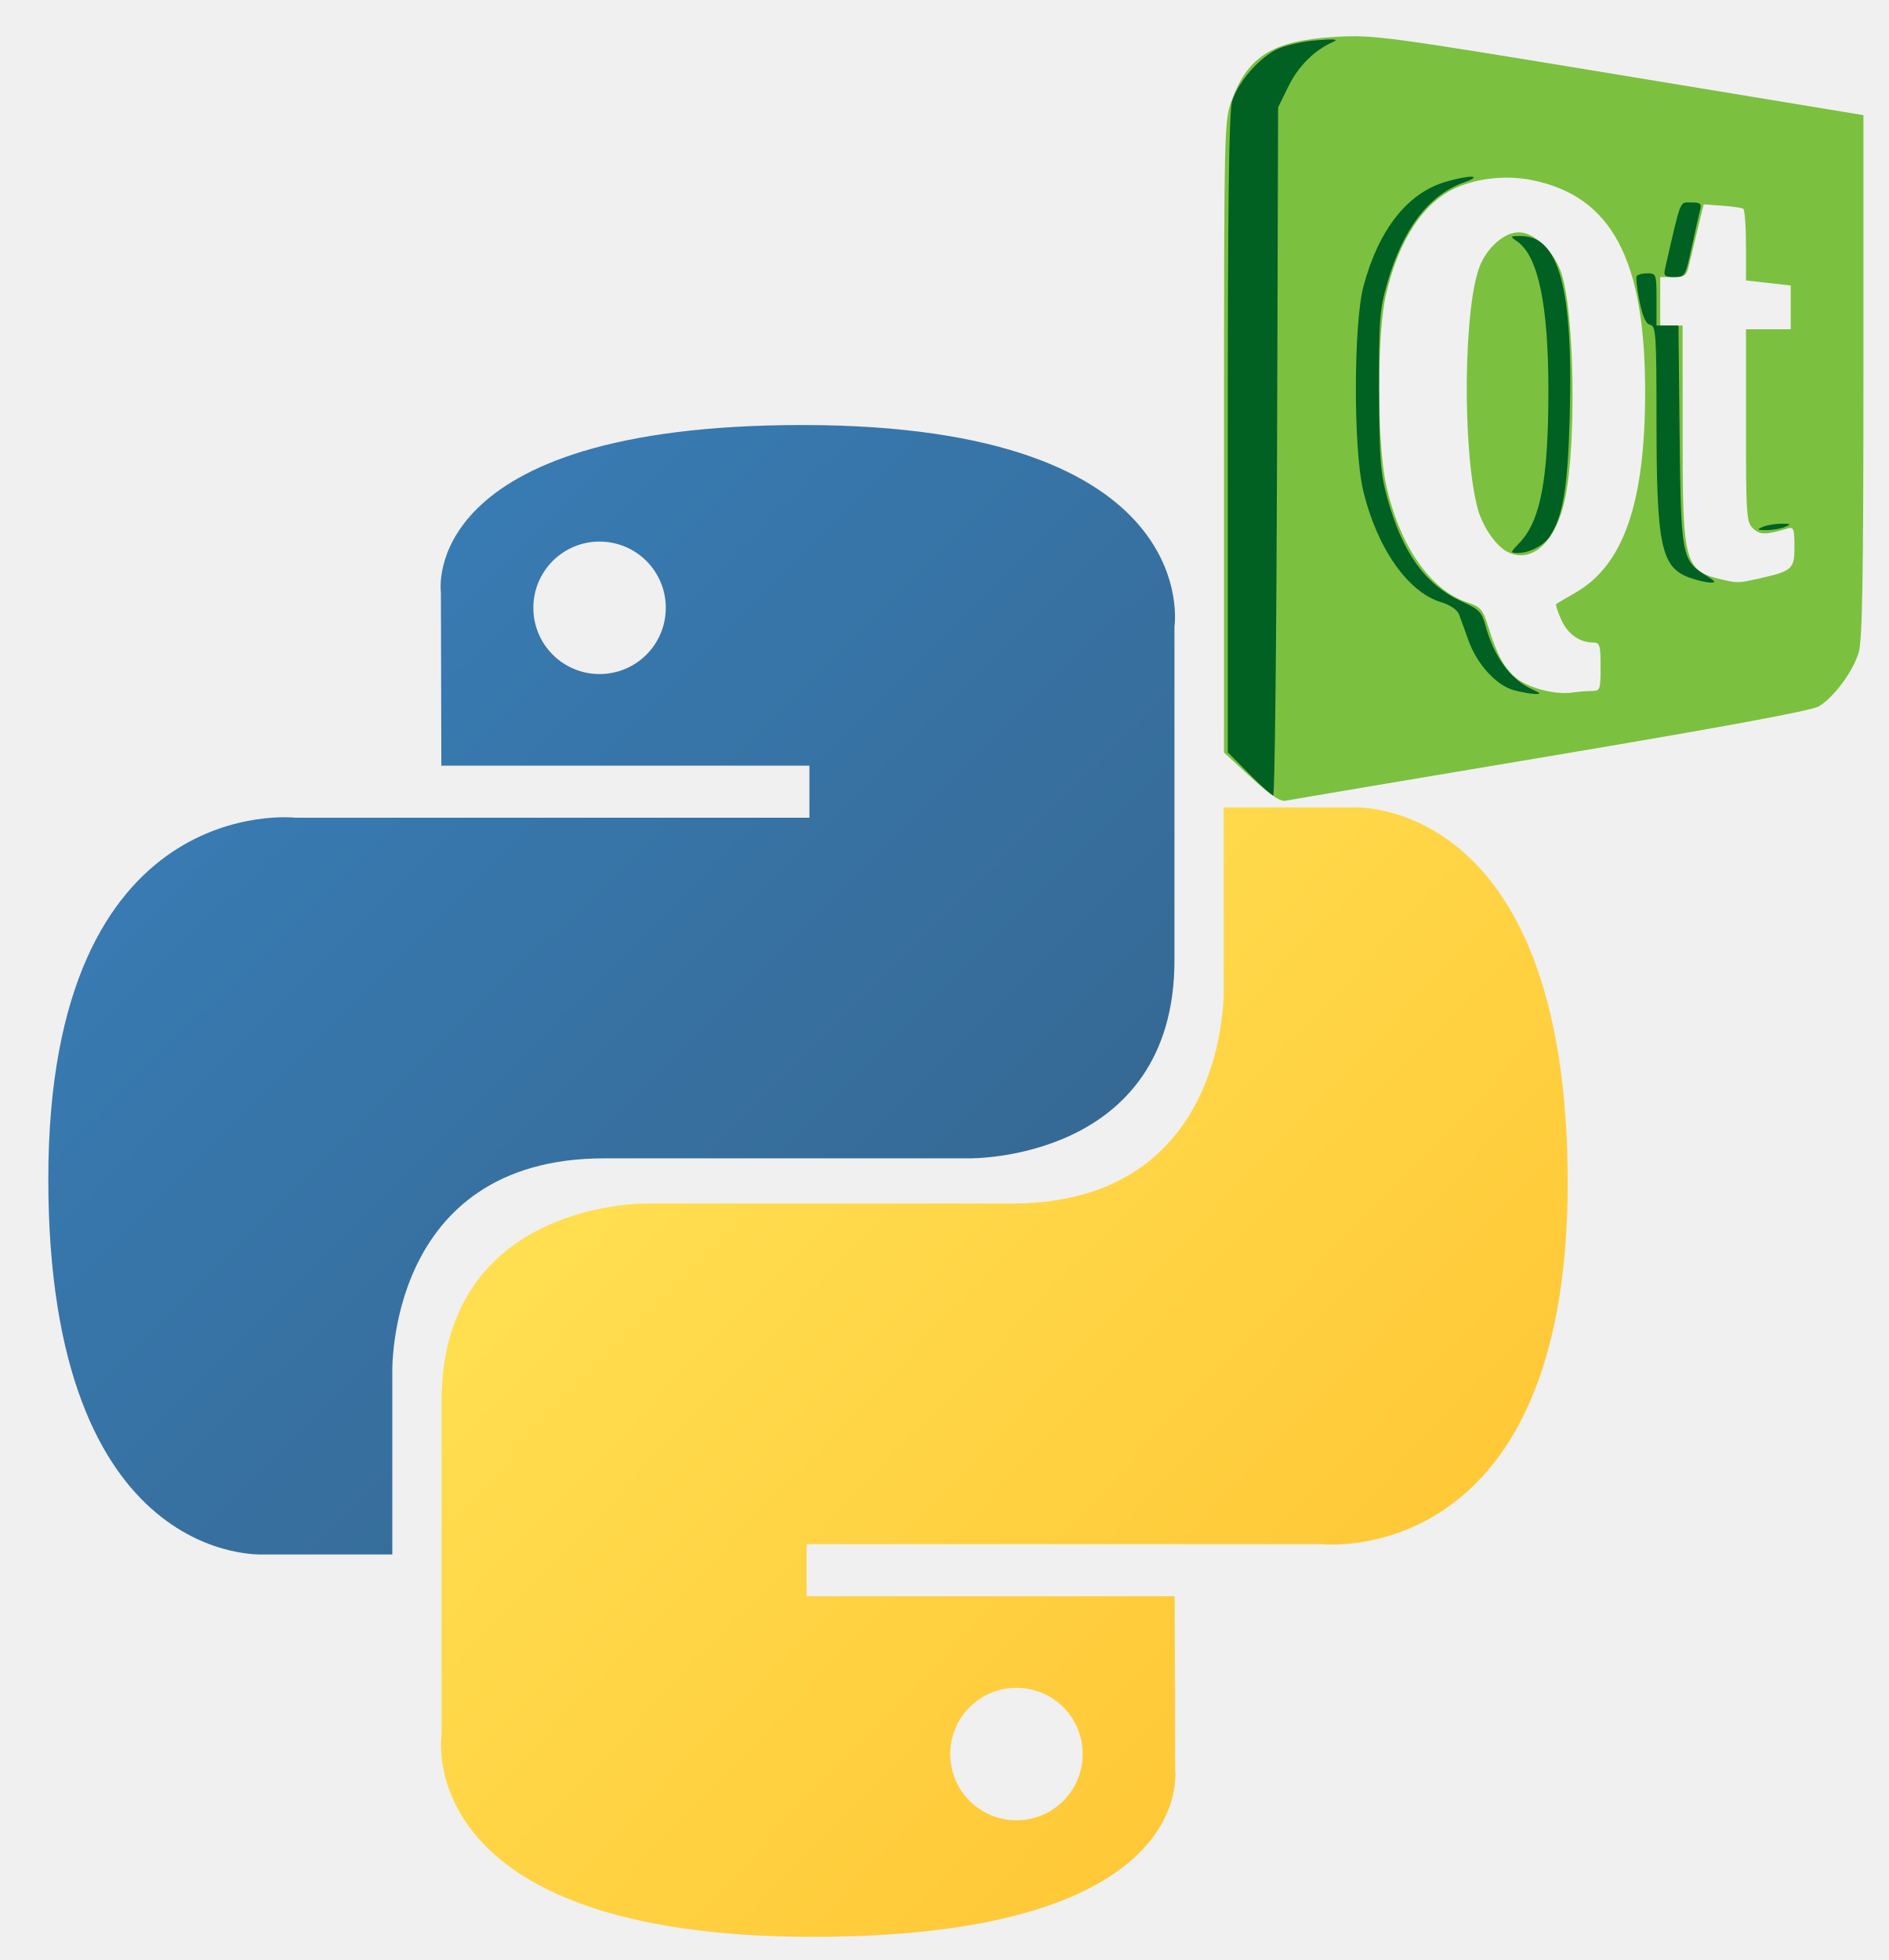
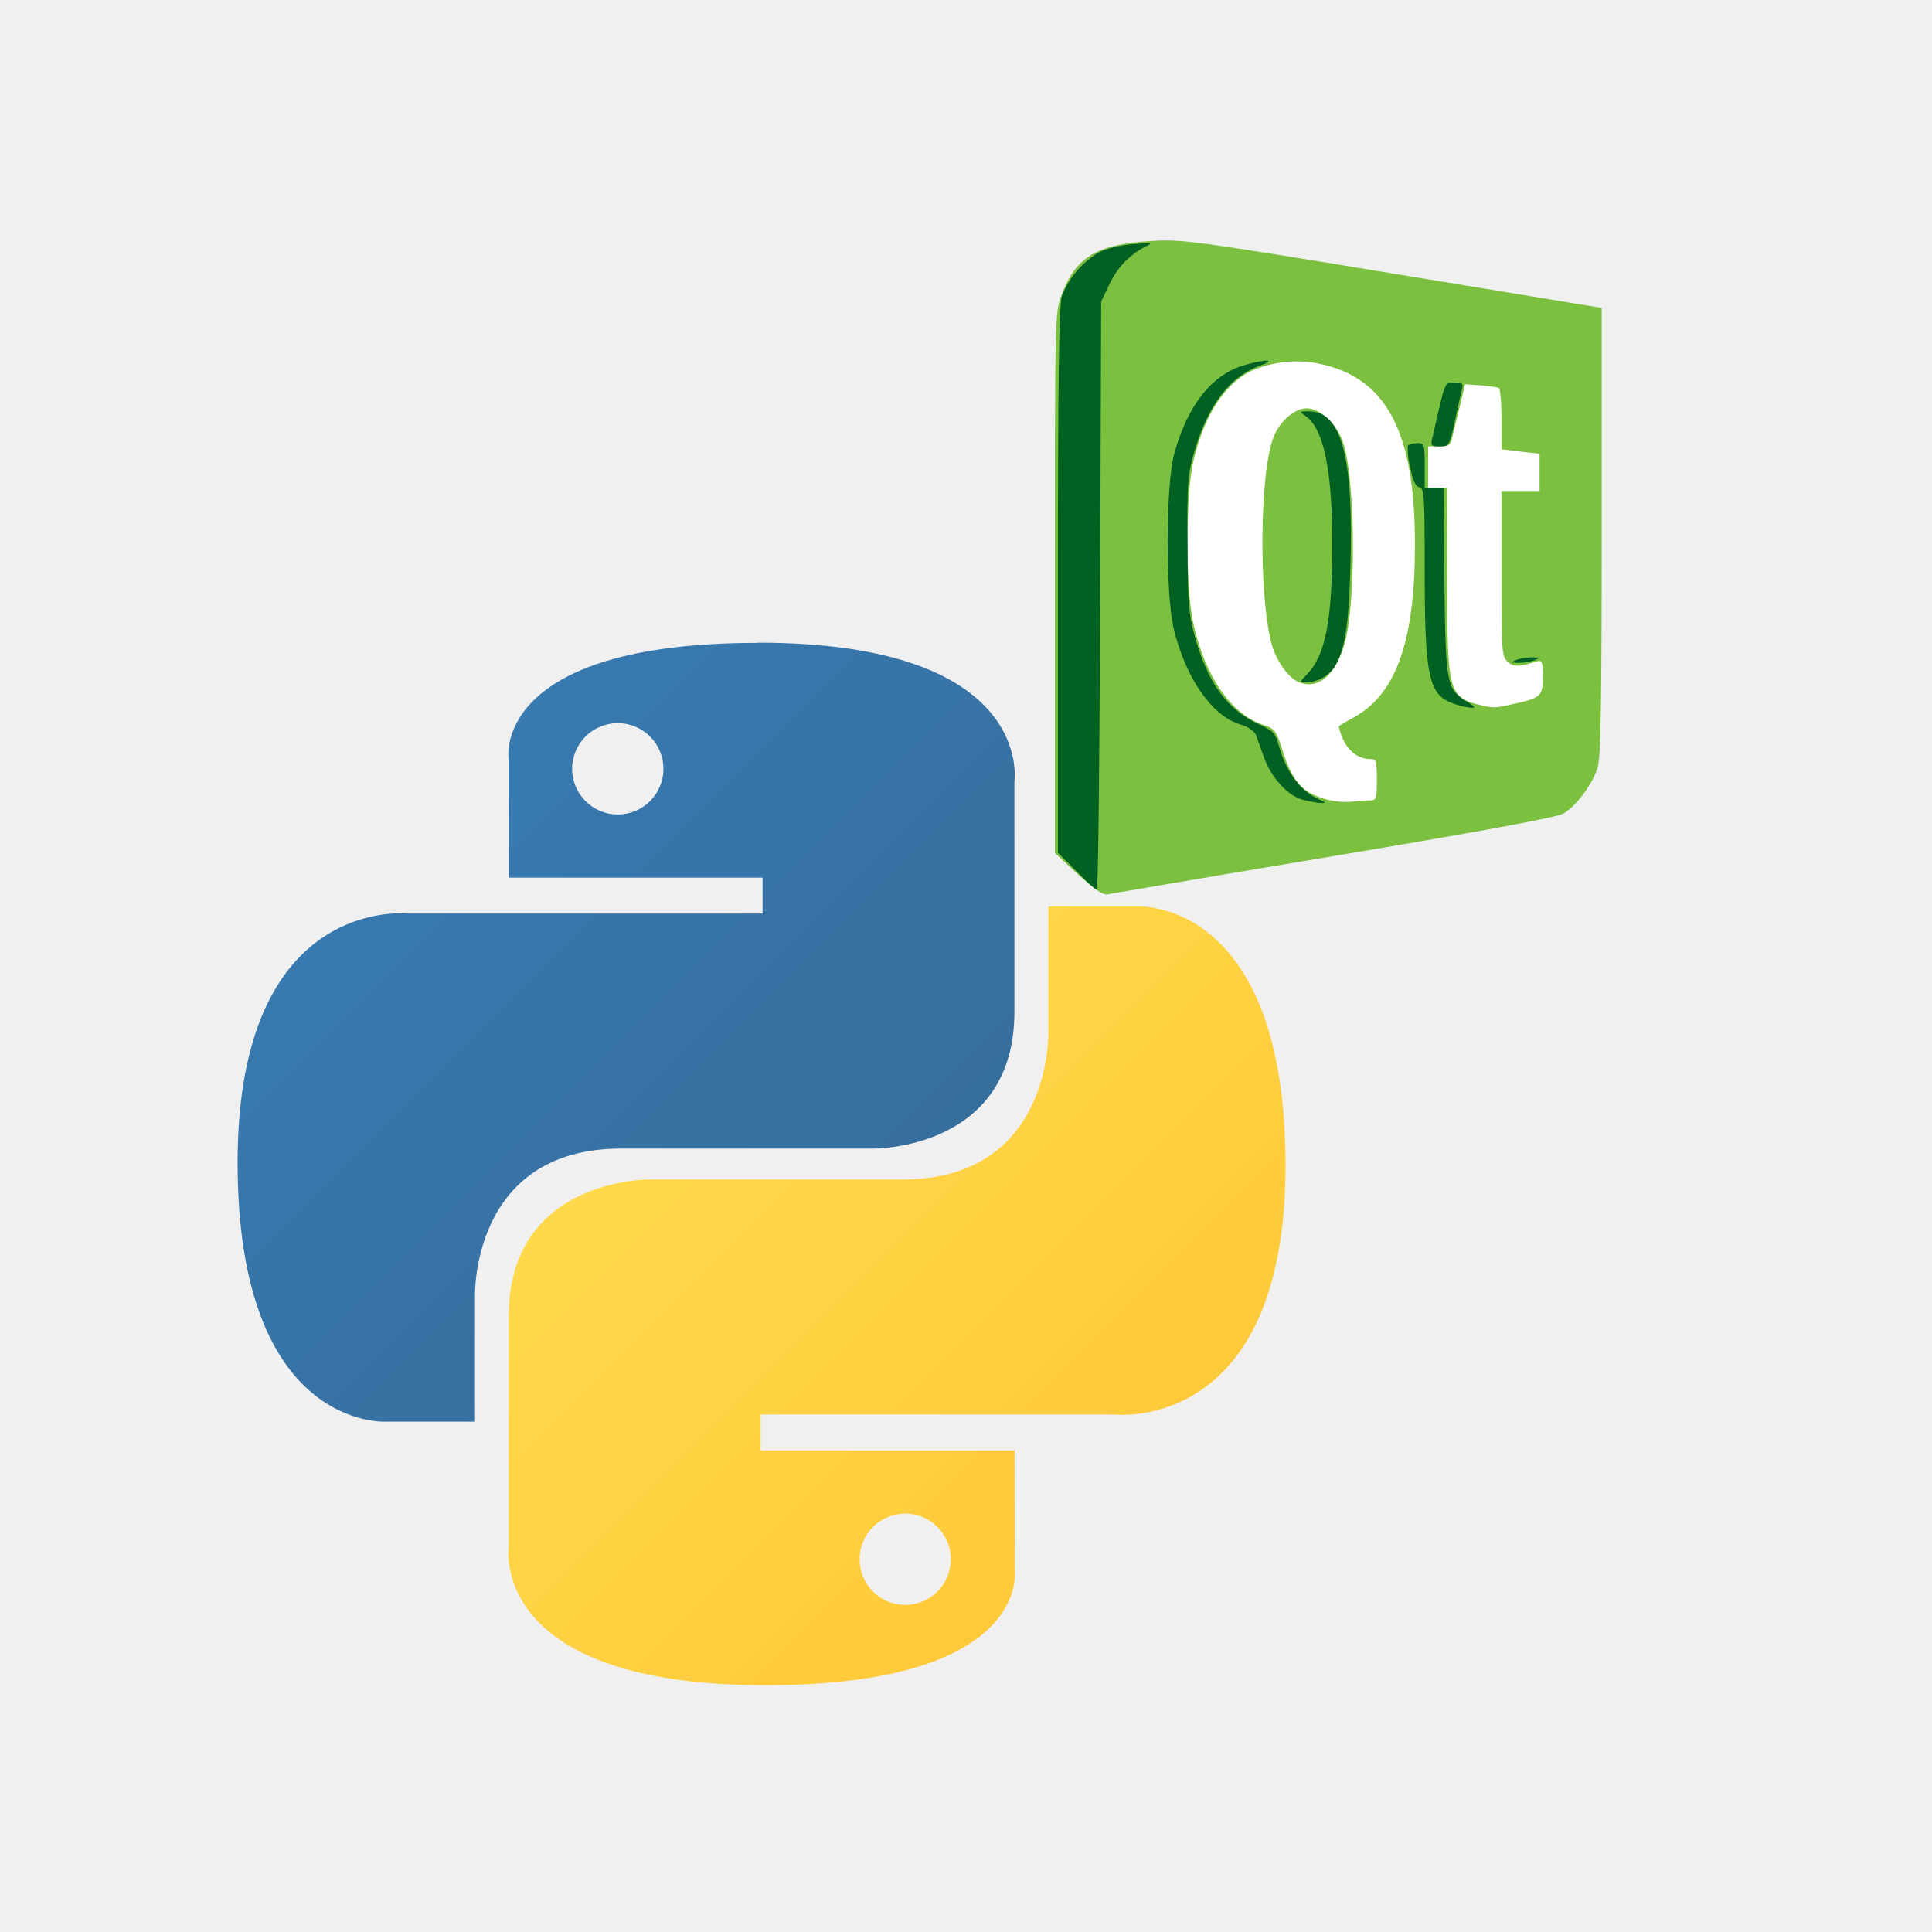
- <svg xmlns="http://www.w3.org/2000/svg" xmlns:xlink="http://www.w3.org/1999/xlink" height="550" width="530" viewBox="-24.538 -42.813 93.927 176.606" version="1.1" id="svg7">
-   <defs id="defs4">
-     <linearGradient gradientUnits="userSpaceOnUse" xlink:href="#a" id="c" y2="131.853" x2="110.149" y1="77.07" x1="55.549" />
-     <linearGradient id="a">
-       <stop offset="0" stop-color="#387eb8" id="stop1" />
-       <stop offset="1" stop-color="#366994" id="stop2" />
-     </linearGradient>
-     <linearGradient gradientUnits="userSpaceOnUse" xlink:href="#b" id="d" y2="168.101" x2="147.777" y1="111.921" x1="89.137" />
-     <linearGradient id="b">
-       <stop offset="0" stop-color="#ffe052" id="stop3" />
-       <stop offset="1" stop-color="#ffc331" id="stop4" />
-     </linearGradient>
-   </defs>
-   <g color="#000000" id="g5" transform="translate(-58.31187,-39.54762)">
-     <path style="fill:url(#c);marker:none" d="m 99.75,67.469 c -28.032,0 -26.281,12.156 -26.281,12.156 L 73.5,92.219 h 26.75 V 96 H 62.875 c 0,0 -17.938,-2.034 -17.938,26.25 0,28.284 15.657,27.281 15.657,27.281 h 9.343 v -13.125 c 0,0 -0.503,-15.656 15.407,-15.656 h 26.531 c 0,0 14.906,0.241 14.906,-14.406 V 82.125 c 0,0 2.263,-14.656 -27.031,-14.656 z M 85,75.938 A 4.808,4.808 0 0 1 89.813,80.75 4.808,4.808 0 0 1 85,85.563 4.808,4.808 0 0 1 80.187,80.75 4.808,4.808 0 0 1 85,75.937 Z" overflow="visible" fill="url(#c)" transform="matrix(1.24012,0,0,1.24012,-55.728,-48.638)" id="path4" />
-     <path style="fill:url(#d);marker:none" d="m 100.546,177.315 c 28.032,0 26.281,-12.156 26.281,-12.156 l -0.03,-12.594 h -26.75 v -3.781 h 37.374 c 0,0 17.938,2.034 17.938,-26.25 0,-28.285 -15.657,-27.282 -15.657,-27.282 h -9.343 v 13.125 c 0,0 0.503,15.657 -15.407,15.657 h -26.53 c 0,0 -14.907,-0.241 -14.907,14.406 v 24.219 c 0,0 -2.263,14.656 27.031,14.656 z m 14.75,-8.469 a 4.808,4.808 0 0 1 -4.812,-4.812 4.808,4.808 0 0 1 4.812,-4.813 4.808,4.808 0 0 1 4.813,4.813 4.808,4.808 0 0 1 -4.813,4.812 z" overflow="visible" fill="url(#d)" transform="matrix(1.24012,0,0,1.24012,-55.728,-48.638)" id="path5" />
+ <svg xmlns="http://www.w3.org/2000/svg" viewBox="0 0 100 100" width="100" height="100">
+   <linearGradient id="c" x1="0" y1="0" x2="1" y2="1" gradientUnits="objectBoundingBox">
+     <stop offset="0" stop-color="#387eb8" />
+     <stop offset="1" stop-color="#366994" />
+   </linearGradient>
+   <linearGradient id="d" x1="0" y1="0" x2="1" y2="1" gradientUnits="objectBoundingBox">
+     <stop offset="0" stop-color="#ffe052" />
+     <stop offset="1" stop-color="#ffc331" />
+   </linearGradient>
+   <g transform="scale(1.12) translate(-2)">
+     <g transform="translate(-11 -11)">
+       <path fill="url(#c)" d="M 48.02 40.71 C 35.73 40.71 36.5 46.04 36.5 46.04 L 36.51         51.56 L 48.24 51.56 L 48.24 53.22 L 31.85 53.22 C 31.85 53.22 23.98 52.33 23.98         64.73 C 23.98 77.14 30.85 76.7 30.85 76.7 L 34.95 76.7 L 34.95 70.94 C 34.95         70.94 34.73 64.08 41.7 64.08 L 53.34 64.08 C 53.34 64.08 59.88 64.18 59.88         57.76 L 59.88 47.13 C 59.88 47.13 60.87 40.7 48.02 40.7 M 41.55 44.42 A 2.11         2.11 0 1 1 41.55 48.64 A 2.11 2.11 0 0 1 41.55 44.42" />
+       <path fill="url(#d)" d="M 48.37 88.88 C 60.67 88.88 59.9 83.55 59.9 83.55 L 59.89         78.03 L 48.15 78.03 L 48.15 76.37 L 64.54 76.37 C 64.54 76.37 72.41 77.26 72.41         64.86 C 72.41 52.45 65.54 52.89 65.54 52.89 L 61.45 52.89 L 61.45 58.65 C 61.45         58.65 61.67 65.51 54.69 65.51 L 43.05 65.51 C 43.05 65.51 36.51 65.41 36.51         71.84 L 36.51 82.46 C 36.51 82.46 35.52 88.88 48.37 88.88 M 54.84 85.17 A 2.11          2.11 0 1 1 54.83 80.95 A 2.11 2.11 0 0 1 54.83 85.17" />
+     </g>
+     <rect x="52" y="15" width="23" height="22" fill="#fff" />
+     <path fill="#7cc040" d="M 51.82 40.41 L 50.75 39.42 L 50.75 26.94 C 50.75 14.62       50.75 14.44 51.06 13.63 C 51.71 11.88 52.69 11.29 55.17 11.14 C 56.65 11.05 57.11        11.12 66.37 12.64 L 76.02 14.23 L 76.02 24.54 C 76.02 32.49 75.98 35 75.83 35.48        C 75.6 36.23 74.84 37.26 74.25 37.6 Q 73.8 37.86 63.64 39.56 A 2431.14 2431.14 0        0 0 53.18 41.33 C 52.97 41.37 52.57 41.1 51.82 40.41 M 65.28 36.99 C 65.61 36.99        65.63 36.94 65.63 36.03 C 65.63 35.18 65.6 35.08 65.35 35.08 C 64.8 35.08 64.34        34.75 64.07 34.17 C 63.93 33.86 63.85 33.58 63.88 33.55 C 63.91 33.53 64.25 33.33        64.64 33.11 C 66.54 32.02 67.39 29.58 67.39 25.2 C 67.4 19.94 66.07 17.44 62.93        16.8 A 5.26 5.26 0 0 0 59.95 17.09 C 58.63 17.66 57.63 19.19 57.14 21.37 C 56.79        22.92 56.79 27.17 57.15 28.81 C 57.67 31.22 58.89 33 60.36 33.49 C 60.9 33.67       60.97 33.76 61.21 34.49 C 61.56 35.63 61.88 36.19 62.38 36.55 A 3.51 3.51 0 0 0        64.51 37.05 A 6.58 6.58 0 0 1 65.28 36.99 M 61.95 31.49 C 61.5 31.27 60.96 30.48        60.77 29.78 C 60.16 27.49 60.21 21.81 60.86 20.19 C 61.15 19.45 61.84 18.87 62.39        18.87 C 63.02 18.87 63.8 19.61 64.08 20.48 C 64.6 22.02 64.68 27.19 64.23 29.37 C        63.87 31.1 62.93 31.98 61.95 31.49 M 71.82 32.56 C 73.22 32.26 73.3 32.19 73.3       31.29 C 73.3 30.59 73.26 30.5 73.04 30.56 C 72.16 30.83 71.95 30.83 71.67 30.58 C        71.4 30.33 71.39 30.1 71.39 26.51 L 71.39 22.69 L 73.15 22.69 L 73.15 20.97 L       72.27 20.87 L 71.39 20.76 L 71.39 19.38 C 71.39 18.62 71.33 17.97 71.27 17.93 C        71.21 17.9 70.83 17.84 70.44 17.81 L 69.71 17.76 L 69.46 18.79 L 69.11 20.23 C       69.04 20.58 68.95 20.63 68.51 20.63 L 68 20.63 L 68 22.55 L 68.88 22.55 L 68.88        26.83 C 68.88 32.06 68.94 32.26 70.57 32.62 C 71.04 32.72 71.13 32.72 71.82       32.56" />
+     <path fill="#016123" d="M 51.74 40.26 L 50.89 39.41 L 50.89 26.84 C 50.89 17.71       50.94 14.1 51.07 13.69 A 4.04 4.04 0 0 1 52.81 11.65 C 53.12 11.49 53.82 11.32       54.38 11.28 C 55.12 11.22 55.3 11.23 55.05 11.34 A 3.68 3.68 0 0 0 53.29 13.1 L       52.89 13.93 L 52.84 27.52 C 52.82 35 52.75 41.12 52.69 41.12 C 52.63 41.12 52.2       40.73 51.74 40.26 M 62.21 36.96 C 61.51 36.78 60.74 35.93 60.41 34.99 C 60.27       34.59 60.1 34.13 60.04 33.96 C 59.96 33.78 59.68 33.59 59.32 33.48 C 58 33.09       56.78 31.31 56.24 29.04 C 55.86 27.41 55.87 22.46 56.26 21 C 56.86 18.76 57.99       17.32 59.49 16.88 C 60.46 16.59 61.05 16.6 60.23 16.9 C 58.84 17.39 57.82 18.73       57.2 20.86 C 56.89 21.93 56.86 22.32 56.88 25.13 C 56.89 27.8 56.93 28.37 57.2       29.35 C 57.8 31.55 58.71 32.8 60.16 33.46 C 60.82 33.76 60.94 33.88 61.08 34.4 C        61.42 35.65 62.08 36.55 62.95 36.94 C 63.27 37.08 63.29 37.12 63.05 37.11 C 62.89        37.11 62.51 37.04 62.21 36.96 M 69.18 32.52 C 68.02 32.12 67.84 31.29 67.84 26.3        C 67.84 22.93 67.82 22.57 67.6 22.52 C 67.42 22.49 67.29 22.21 67.17 21.59 A 3.51       3.51 0 0 1 67.06 20.6 C 67.09 20.54 67.29 20.48 67.48 20.48 C 67.83 20.48 67.84       20.52 67.84 21.52 L 67.84 22.55 L 68.71 22.55 L 68.75 26.86 C 68.81 31.64 68.84       31.84 69.8 32.43 C 70.17 32.65 70.21 32.72 69.98 32.71 A 3.51 3.51 0 0 1 69.18       32.52 M 62.43 31.13 C 63.26 30.26 63.57 28.63 63.57 25.11 C 63.57 21.73 63.17       19.81 62.34 19.23 C 62.04 19.02 62.04 19.01 62.49 19.01 C 63.99 19.01 64.56 21.1        64.41 26.16 C 64.33 28.98 64.15 30.09 63.63 30.88 A 1.67 1.67 0 0 1 62.36 31.54 C        62.05 31.54 62.05 31.52 62.43 31.13 M 72.04 30.51 A 2.19 2.19 0 0 1 72.78 30.38 C        73.16 30.38 73.18 30.4 72.93 30.51 A 2.19 2.19 0 0 1 72.19 30.63 C 71.81 30.63       71.79 30.62 72.04 30.51 M 68.18 20.3 C 68.82 17.48 68.75 17.69 69.21 17.69 C       69.59 17.69 69.64 17.73 69.56 18.01 C 69.51 18.19 69.36 18.86 69.23 19.48 C 68.99        20.6 68.96 20.63 68.54 20.63 C 68.17 20.63 68.11 20.59 68.18 20.3" />
  </g>
-   <path d="m 50.085,27.236 -2.44,-2.244 0.004,-28.463 c 0.004,-28.098 0.013,-28.488 0.71,-30.351 1.491,-3.985 3.733,-5.34 9.374,-5.67 3.384,-0.197 4.43,-0.056 25.536,3.424 l 22.008,3.63 v 23.507 c 0,18.111 -0.098,23.832 -0.429,24.921 -0.527,1.736 -2.261,4.067 -3.608,4.85 -0.667,0.387 -8.756,1.882 -24.187,4.47 -12.751,2.138 -23.486,3.95 -23.856,4.028 -0.472,0.1 -1.398,-0.526 -3.112,-2.102 z m 30.706,-7.788 c 0.758,0 0.798,-0.109 0.798,-2.184 0,-1.942 -0.072,-2.184 -0.656,-2.184 -1.245,0 -2.302,-0.753 -2.89,-2.058 -0.325,-0.72 -0.53,-1.356 -0.454,-1.413 0.075,-0.058 0.85,-0.514 1.724,-1.014 4.335,-2.482 6.279,-8.051 6.291,-18.027 0.015,-11.998 -3.006,-17.686 -10.17,-19.146 -2.252,-0.46 -4.806,-0.213 -6.81,0.657 -2.995,1.299 -5.276,4.776 -6.398,9.753 -0.798,3.54 -0.788,13.23 0.017,16.968 1.182,5.484 3.97,9.547 7.317,10.663 1.24,0.413 1.413,0.618 1.934,2.288 0.81,2.597 1.534,3.857 2.688,4.679 1.154,0.822 3.44,1.37 4.845,1.161 a 14.709,14.709 0 0 1 1.764,-0.143 z m -7.596,-12.534 c -1.025,-0.51 -2.255,-2.297 -2.683,-3.896 -1.4,-5.23 -1.283,-18.176 0.198,-21.878 0.673,-1.68 2.225,-3.02 3.501,-3.02 1.412,0 3.188,1.703 3.848,3.69 1.167,3.512 1.363,15.304 0.338,20.26 -0.816,3.94 -2.977,5.953 -5.202,4.844 z m 22.506,2.438 c 3.18,-0.706 3.36,-0.862 3.36,-2.903 0,-1.585 -0.078,-1.806 -0.588,-1.655 -2.015,0.599 -2.485,0.603 -3.121,0.026 -0.622,-0.562 -0.659,-1.082 -0.659,-9.28 v -8.684 h 4.032 v -3.944 l -2.016,-0.228 -2.016,-0.228 v -3.155 c 0,-1.736 -0.113,-3.225 -0.252,-3.31 -0.138,-0.084 -0.996,-0.206 -1.906,-0.271 l -1.655,-0.119 -0.576,2.352 a 320.445,320.445 0 0 0 -0.788,3.276 c -0.181,0.791 -0.38,0.924 -1.381,0.924 h -1.17 v 4.368 h 2.016 v 9.758 c 0,11.922 0.134,12.38 3.864,13.2 1.073,0.237 1.262,0.228 2.856,-0.126 z" fill="#7cc040" id="path6" />
-   <path d="m 49.911,26.915 -1.923,-1.943 V -3.708 c 0,-20.792 0.107,-29.036 0.39,-29.98 0.498,-1.66 2.344,-3.823 3.975,-4.655 0.697,-0.356 2.306,-0.732 3.575,-0.836 1.707,-0.14 2.107,-0.1 1.536,0.15 -1.662,0.73 -3.116,2.179 -4.008,3.994 l -0.932,1.898 -0.094,30.996 c -0.052,17.048 -0.208,30.996 -0.346,30.996 -0.14,0 -1.118,-0.873 -2.174,-1.941 z m 23.877,-7.533 c -1.59,-0.422 -3.35,-2.35 -4.113,-4.503 -0.32,-0.906 -0.704,-1.959 -0.85,-2.34 -0.16,-0.414 -0.812,-0.854 -1.624,-1.098 -3.004,-0.9 -5.807,-4.94 -7.025,-10.123 -0.875,-3.722 -0.85,-14.997 0.04,-18.327 1.36,-5.091 3.946,-8.392 7.37,-9.41 2.207,-0.654 3.555,-0.616 1.68,0.049 -3.16,1.12 -5.486,4.167 -6.894,9.036 -0.703,2.433 -0.772,3.322 -0.75,9.733 0.022,6.091 0.122,7.408 0.734,9.628 1.377,5.001 3.45,7.875 6.754,9.368 1.517,0.686 1.78,0.954 2.1,2.148 0.766,2.842 2.287,4.906 4.262,5.783 0.725,0.321 0.772,0.401 0.236,0.395 -0.37,-0.004 -1.234,-0.156 -1.92,-0.339 z m 15.896,-10.117 c -2.649,-0.928 -3.056,-2.821 -3.056,-14.199 0,-7.673 -0.054,-8.508 -0.561,-8.606 -0.391,-0.076 -0.686,-0.72 -0.97,-2.125 -0.224,-1.108 -0.34,-2.129 -0.258,-2.268 0.082,-0.138 0.518,-0.252 0.969,-0.252 0.791,0 0.82,0.083 0.82,2.352 v 2.352 h 1.979 l 0.103,9.828 c 0.113,10.91 0.199,11.364 2.386,12.698 0.84,0.512 0.928,0.652 0.404,0.638 -0.37,-0.01 -1.187,-0.198 -1.816,-0.418 z m -15.4,-3.174 c 1.895,-1.978 2.6,-5.705 2.6,-13.742 0,-7.695 -0.917,-12.078 -2.804,-13.4 -0.686,-0.48 -0.676,-0.494 0.332,-0.494 3.44,0 4.722,4.756 4.394,16.296 -0.182,6.417 -0.603,8.949 -1.789,10.759 -0.545,0.832 -1.842,1.505 -2.9,1.505 -0.694,0 -0.688,-0.031 0.166,-0.924 z m 21.92,-1.428 c 0.37,-0.158 1.126,-0.288 1.68,-0.288 0.86,0 0.91,0.042 0.336,0.288 -0.37,0.16 -1.125,0.29 -1.68,0.29 -0.86,0 -0.909,-0.043 -0.336,-0.29 z m -8.804,-23.268 c 1.469,-6.425 1.287,-5.964 2.353,-5.964 0.852,0 0.96,0.101 0.79,0.745 -0.106,0.41 -0.448,1.921 -0.759,3.36 -0.55,2.548 -0.59,2.615 -1.56,2.615 -0.86,0 -0.973,-0.103 -0.824,-0.756 z" fill="#016123" id="path7" />
</svg>
